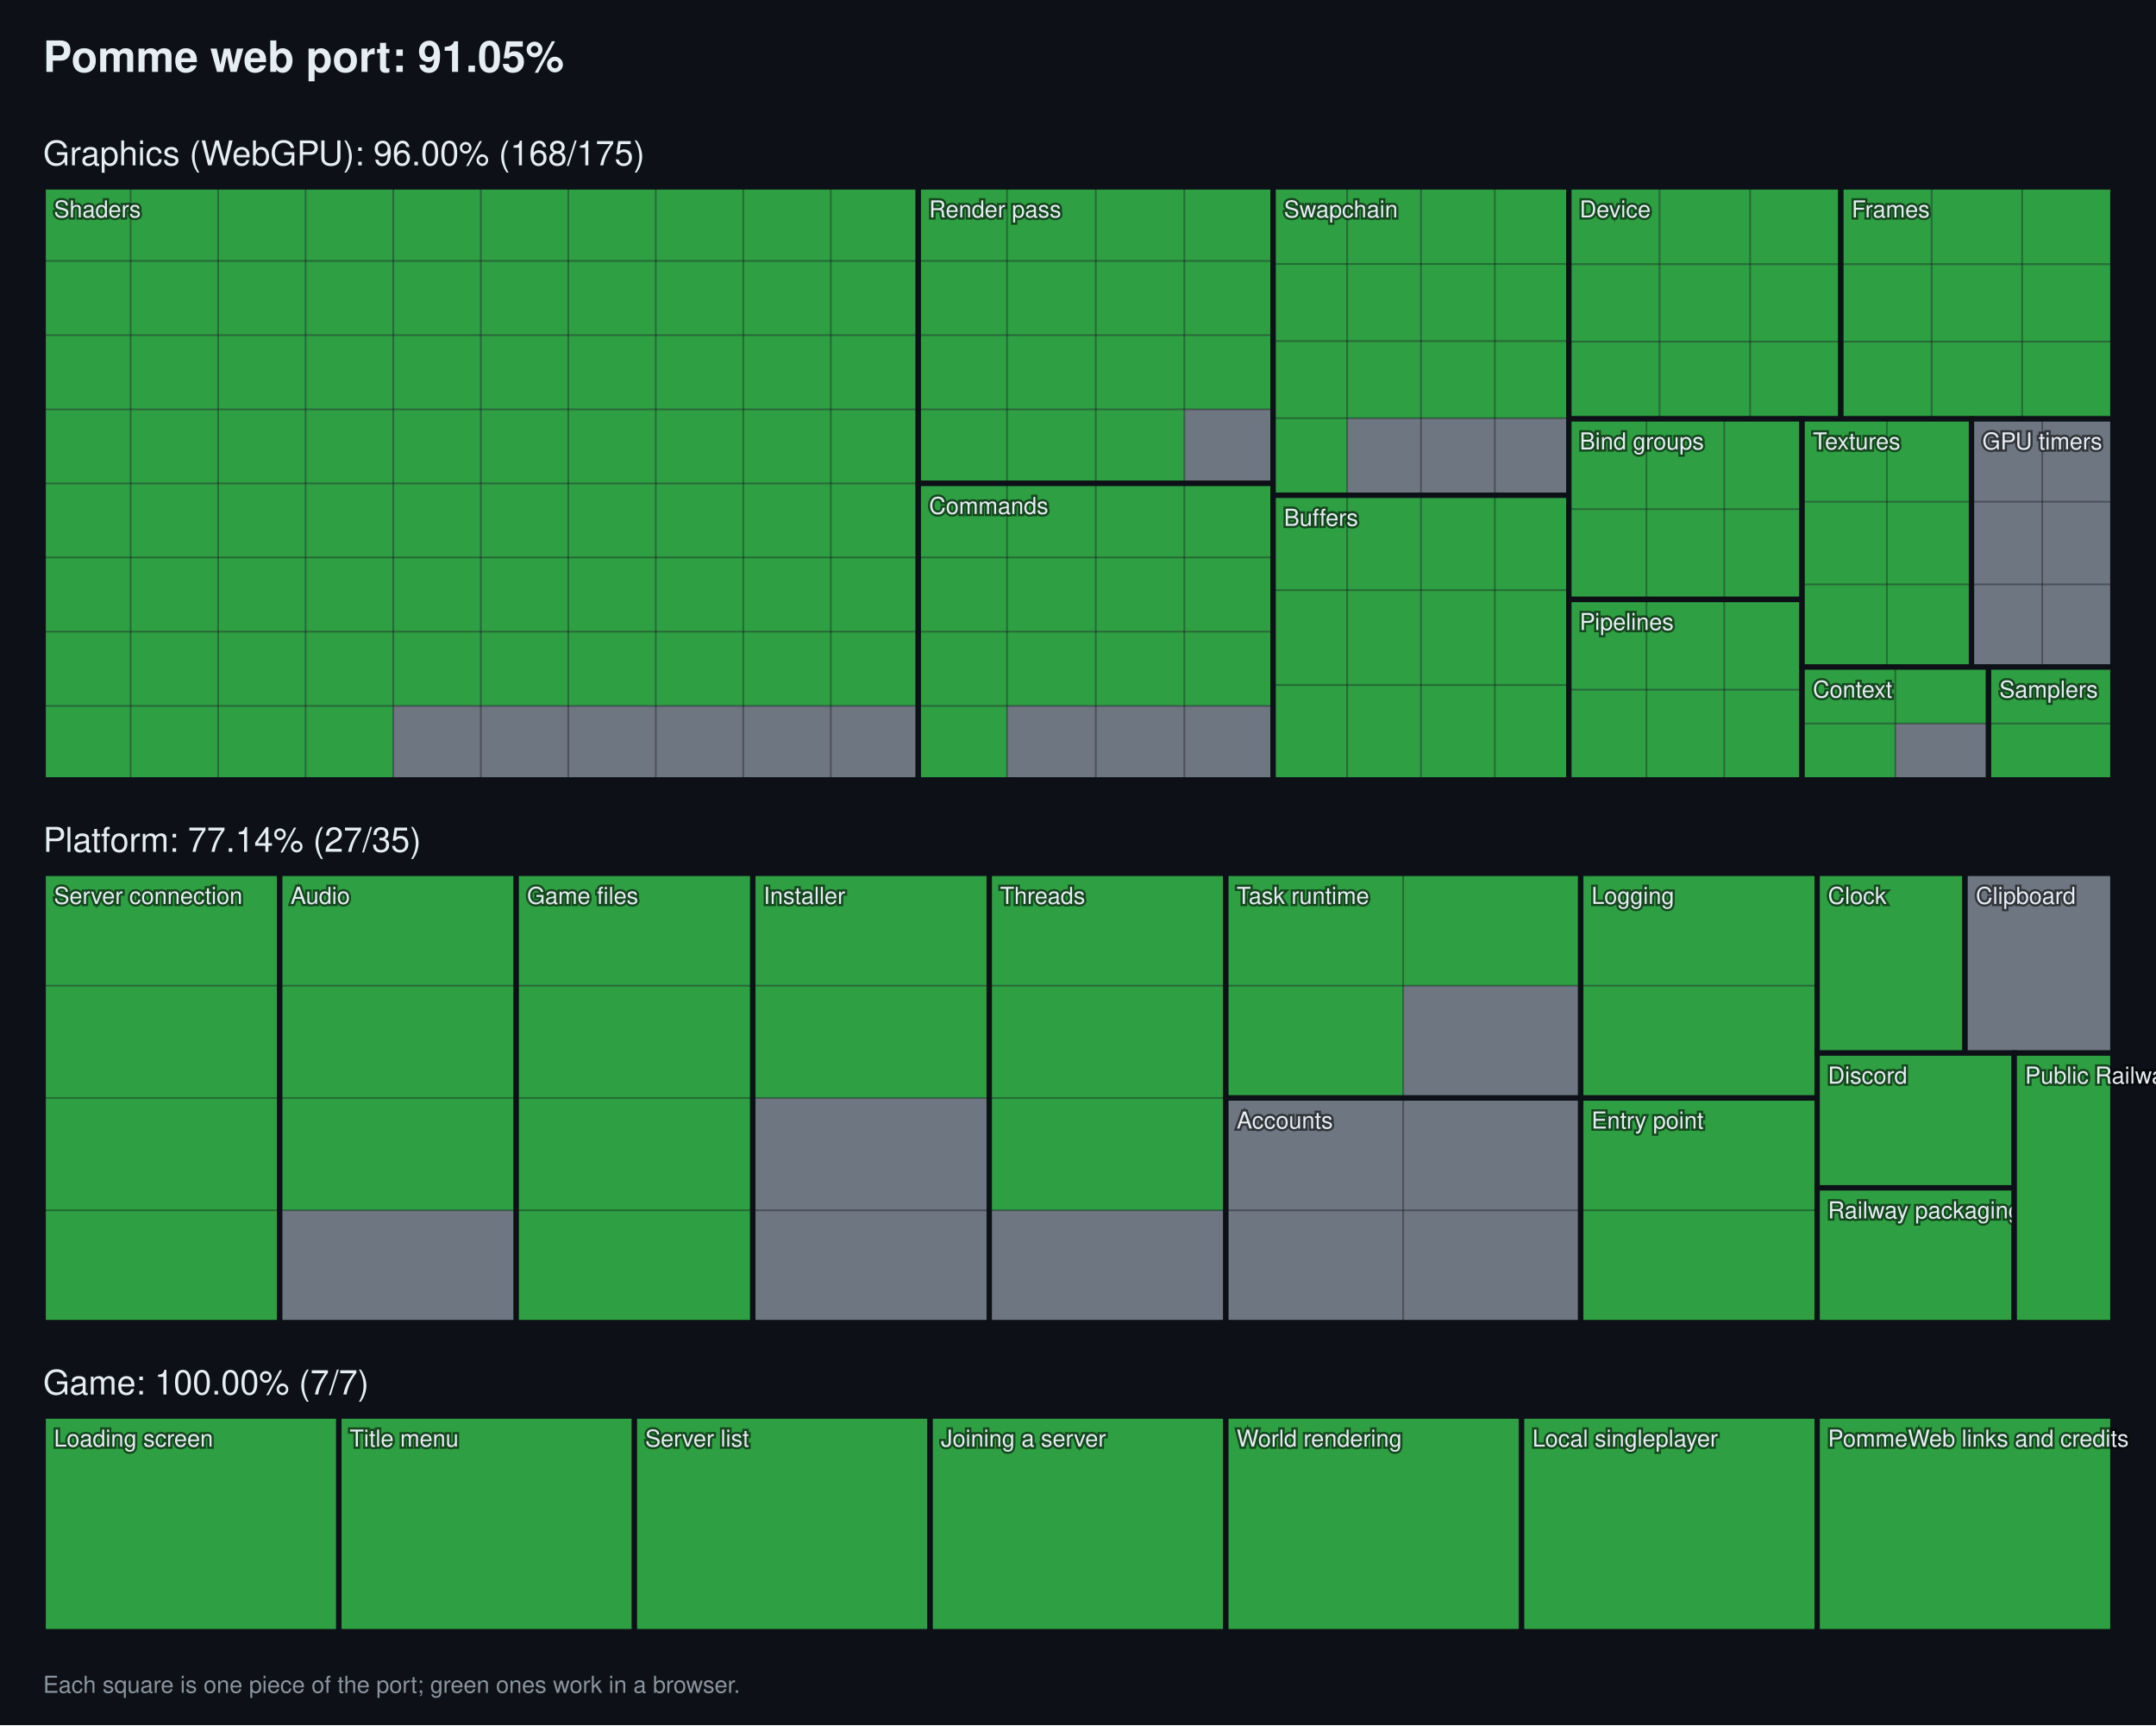
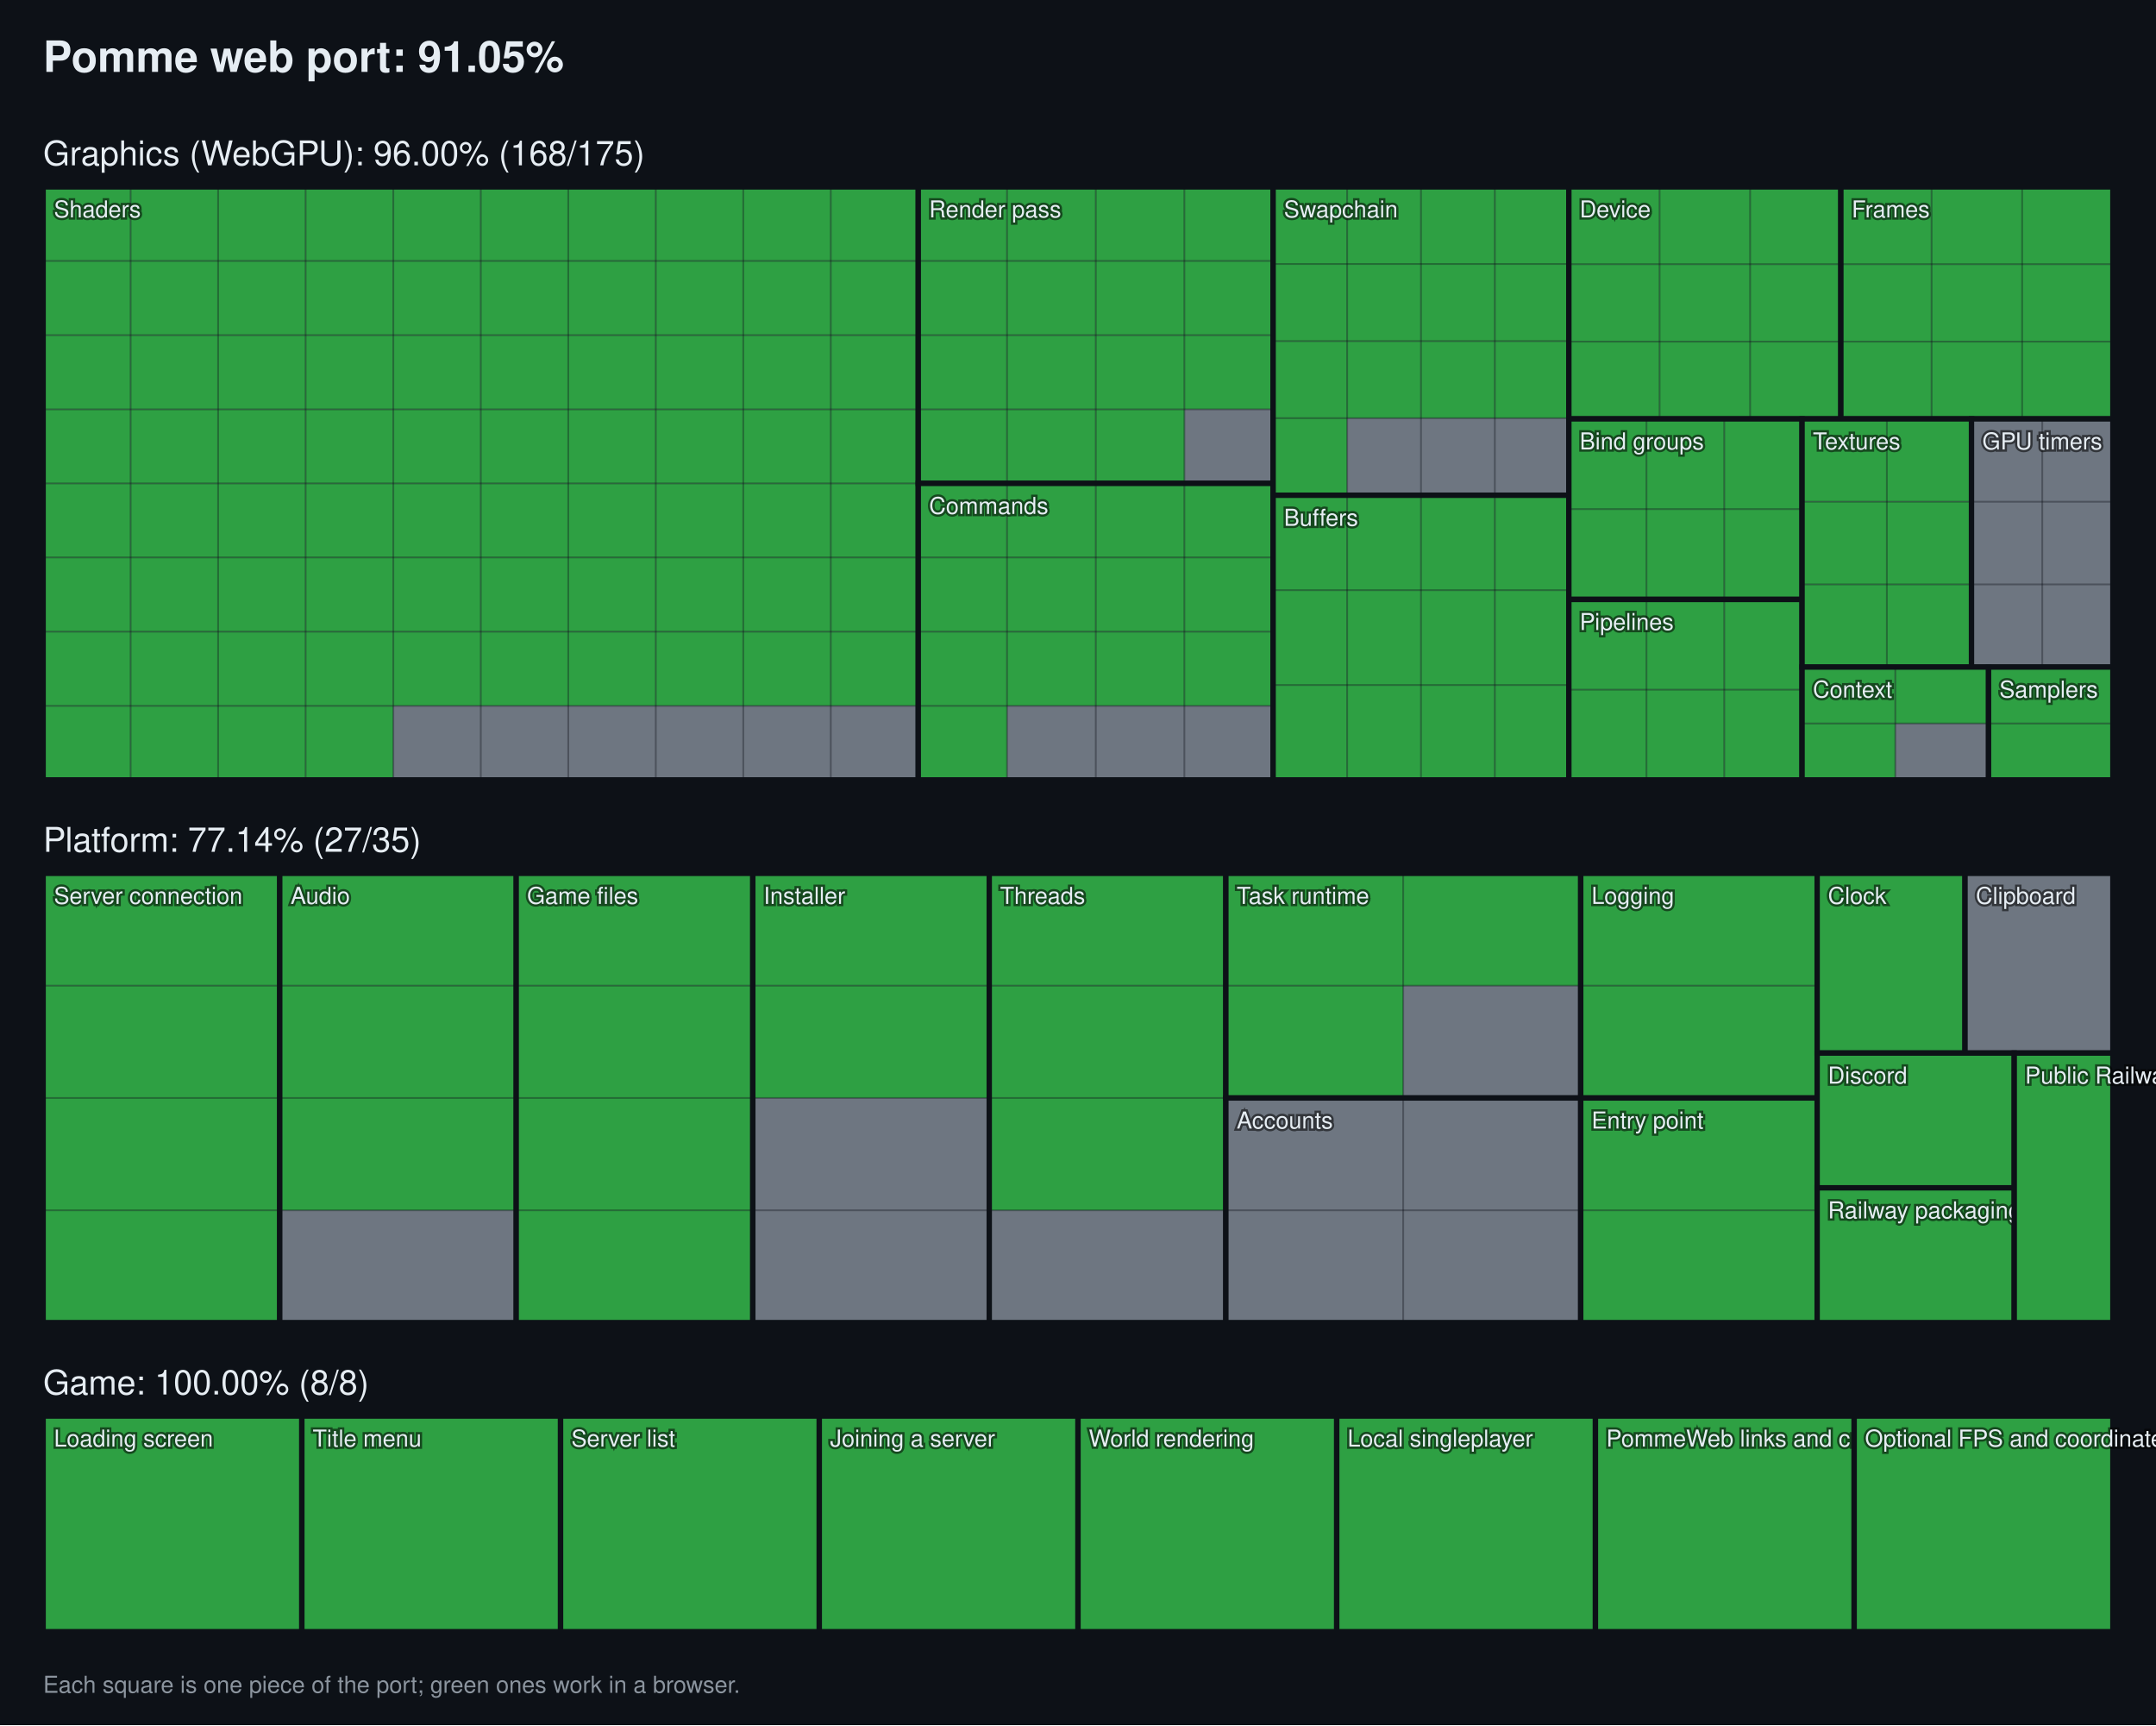
<svg xmlns="http://www.w3.org/2000/svg" width="1200" height="960" viewBox="0 0 1200 960">
  <style>
text { font-family: -apple-system, "Segoe UI", Helvetica, Arial, sans-serif; fill: #e6edf3; }
.title { font-size: 24px; font-weight: 600; }
.group { font-size: 19px; }
.item { font-size: 13px; paint-order: stroke; stroke: #000; stroke-width: 2.5px; stroke-opacity: 0.55; }
.note { font-size: 13px; fill: #8b949e; }
</style>
  <rect width="100%" height="100%" fill="#0d1117" />
  <text x="24" y="40" class="title">Pomme web port: 91.05%</text>
  <text x="24" y="92" class="group">Graphics (WebGPU): 96.00% (168/175)</text>
  <rect x="24.0" y="104.0" width="487.1" height="330.0" fill="#6e7681" />
  <rect x="24.0" y="104.0" width="48.7" height="41.2" fill="#2ea043" />
  <rect x="72.7" y="104.0" width="48.7" height="41.2" fill="#2ea043" />
  <rect x="121.4" y="104.0" width="48.7" height="41.2" fill="#2ea043" />
  <rect x="170.1" y="104.0" width="48.7" height="41.2" fill="#2ea043" />
  <rect x="218.9" y="104.0" width="48.7" height="41.2" fill="#2ea043" />
  <rect x="267.6" y="104.0" width="48.7" height="41.2" fill="#2ea043" />
  <rect x="316.3" y="104.0" width="48.7" height="41.2" fill="#2ea043" />
  <rect x="365.0" y="104.0" width="48.7" height="41.2" fill="#2ea043" />
  <rect x="413.7" y="104.0" width="48.7" height="41.2" fill="#2ea043" />
  <rect x="462.4" y="104.0" width="48.7" height="41.2" fill="#2ea043" />
  <rect x="24.0" y="145.2" width="48.7" height="41.2" fill="#2ea043" />
  <rect x="72.7" y="145.2" width="48.7" height="41.2" fill="#2ea043" />
  <rect x="121.4" y="145.2" width="48.7" height="41.2" fill="#2ea043" />
  <rect x="170.1" y="145.2" width="48.7" height="41.2" fill="#2ea043" />
  <rect x="218.9" y="145.2" width="48.7" height="41.2" fill="#2ea043" />
  <rect x="267.6" y="145.2" width="48.7" height="41.2" fill="#2ea043" />
  <rect x="316.3" y="145.2" width="48.7" height="41.2" fill="#2ea043" />
  <rect x="365.0" y="145.2" width="48.7" height="41.2" fill="#2ea043" />
  <rect x="413.7" y="145.2" width="48.7" height="41.2" fill="#2ea043" />
  <rect x="462.4" y="145.2" width="48.7" height="41.2" fill="#2ea043" />
  <rect x="24.0" y="186.5" width="48.7" height="41.2" fill="#2ea043" />
  <rect x="72.7" y="186.5" width="48.7" height="41.2" fill="#2ea043" />
  <rect x="121.4" y="186.5" width="48.7" height="41.2" fill="#2ea043" />
  <rect x="170.1" y="186.5" width="48.7" height="41.2" fill="#2ea043" />
  <rect x="218.9" y="186.5" width="48.7" height="41.2" fill="#2ea043" />
  <rect x="267.6" y="186.5" width="48.7" height="41.2" fill="#2ea043" />
  <rect x="316.3" y="186.5" width="48.7" height="41.2" fill="#2ea043" />
  <rect x="365.0" y="186.5" width="48.7" height="41.2" fill="#2ea043" />
  <rect x="413.7" y="186.5" width="48.7" height="41.2" fill="#2ea043" />
  <rect x="462.4" y="186.5" width="48.7" height="41.2" fill="#2ea043" />
  <rect x="24.0" y="227.8" width="48.7" height="41.2" fill="#2ea043" />
  <rect x="72.7" y="227.8" width="48.7" height="41.2" fill="#2ea043" />
  <rect x="121.4" y="227.8" width="48.7" height="41.2" fill="#2ea043" />
  <rect x="170.1" y="227.8" width="48.7" height="41.2" fill="#2ea043" />
  <rect x="218.9" y="227.8" width="48.7" height="41.2" fill="#2ea043" />
  <rect x="267.6" y="227.8" width="48.7" height="41.2" fill="#2ea043" />
  <rect x="316.3" y="227.8" width="48.7" height="41.2" fill="#2ea043" />
  <rect x="365.0" y="227.8" width="48.7" height="41.2" fill="#2ea043" />
  <rect x="413.7" y="227.8" width="48.7" height="41.2" fill="#2ea043" />
  <rect x="462.4" y="227.8" width="48.7" height="41.2" fill="#2ea043" />
  <rect x="24.0" y="269.0" width="48.7" height="41.2" fill="#2ea043" />
  <rect x="72.7" y="269.0" width="48.7" height="41.2" fill="#2ea043" />
  <rect x="121.4" y="269.0" width="48.7" height="41.2" fill="#2ea043" />
  <rect x="170.1" y="269.0" width="48.7" height="41.2" fill="#2ea043" />
  <rect x="218.9" y="269.0" width="48.7" height="41.2" fill="#2ea043" />
  <rect x="267.6" y="269.0" width="48.7" height="41.2" fill="#2ea043" />
  <rect x="316.3" y="269.0" width="48.7" height="41.2" fill="#2ea043" />
  <rect x="365.0" y="269.0" width="48.7" height="41.2" fill="#2ea043" />
  <rect x="413.7" y="269.0" width="48.7" height="41.2" fill="#2ea043" />
  <rect x="462.4" y="269.0" width="48.7" height="41.2" fill="#2ea043" />
  <rect x="24.0" y="310.2" width="48.7" height="41.2" fill="#2ea043" />
  <rect x="72.7" y="310.2" width="48.7" height="41.2" fill="#2ea043" />
  <rect x="121.4" y="310.2" width="48.7" height="41.2" fill="#2ea043" />
  <rect x="170.1" y="310.2" width="48.7" height="41.2" fill="#2ea043" />
  <rect x="218.9" y="310.2" width="48.7" height="41.2" fill="#2ea043" />
  <rect x="267.6" y="310.2" width="48.7" height="41.2" fill="#2ea043" />
  <rect x="316.3" y="310.2" width="48.7" height="41.2" fill="#2ea043" />
  <rect x="365.0" y="310.2" width="48.7" height="41.2" fill="#2ea043" />
  <rect x="413.7" y="310.2" width="48.7" height="41.2" fill="#2ea043" />
  <rect x="462.4" y="310.2" width="48.7" height="41.2" fill="#2ea043" />
  <rect x="24.0" y="351.5" width="48.7" height="41.2" fill="#2ea043" />
  <rect x="72.7" y="351.5" width="48.7" height="41.2" fill="#2ea043" />
  <rect x="121.4" y="351.5" width="48.7" height="41.2" fill="#2ea043" />
  <rect x="170.1" y="351.5" width="48.7" height="41.2" fill="#2ea043" />
  <rect x="218.9" y="351.5" width="48.7" height="41.2" fill="#2ea043" />
  <rect x="267.6" y="351.5" width="48.7" height="41.2" fill="#2ea043" />
  <rect x="316.3" y="351.5" width="48.7" height="41.2" fill="#2ea043" />
  <rect x="365.0" y="351.5" width="48.7" height="41.2" fill="#2ea043" />
  <rect x="413.7" y="351.5" width="48.7" height="41.2" fill="#2ea043" />
  <rect x="462.4" y="351.5" width="48.7" height="41.2" fill="#2ea043" />
  <rect x="24.0" y="392.8" width="48.7" height="41.2" fill="#2ea043" />
  <rect x="72.7" y="392.8" width="48.7" height="41.2" fill="#2ea043" />
  <rect x="121.4" y="392.8" width="48.7" height="41.2" fill="#2ea043" />
  <rect x="170.1" y="392.8" width="48.7" height="41.2" fill="#2ea043" />
  <line x1="72.7" y1="104.0" x2="72.7" y2="434.0" stroke="#0d1117" stroke-opacity="0.35" />
  <line x1="121.4" y1="104.0" x2="121.4" y2="434.0" stroke="#0d1117" stroke-opacity="0.35" />
  <line x1="170.1" y1="104.0" x2="170.1" y2="434.0" stroke="#0d1117" stroke-opacity="0.35" />
  <line x1="218.9" y1="104.0" x2="218.9" y2="434.0" stroke="#0d1117" stroke-opacity="0.35" />
  <line x1="267.6" y1="104.0" x2="267.6" y2="434.0" stroke="#0d1117" stroke-opacity="0.35" />
  <line x1="316.3" y1="104.0" x2="316.3" y2="434.0" stroke="#0d1117" stroke-opacity="0.35" />
  <line x1="365.0" y1="104.0" x2="365.0" y2="434.0" stroke="#0d1117" stroke-opacity="0.35" />
  <line x1="413.7" y1="104.0" x2="413.7" y2="434.0" stroke="#0d1117" stroke-opacity="0.35" />
  <line x1="462.4" y1="104.0" x2="462.4" y2="434.0" stroke="#0d1117" stroke-opacity="0.35" />
  <line x1="24.0" y1="145.2" x2="511.1" y2="145.2" stroke="#0d1117" stroke-opacity="0.35" />
  <line x1="24.0" y1="186.5" x2="511.1" y2="186.5" stroke="#0d1117" stroke-opacity="0.35" />
  <line x1="24.0" y1="227.8" x2="511.1" y2="227.8" stroke="#0d1117" stroke-opacity="0.35" />
  <line x1="24.0" y1="269.0" x2="511.1" y2="269.0" stroke="#0d1117" stroke-opacity="0.35" />
  <line x1="24.0" y1="310.2" x2="511.1" y2="310.2" stroke="#0d1117" stroke-opacity="0.35" />
  <line x1="24.0" y1="351.5" x2="511.1" y2="351.5" stroke="#0d1117" stroke-opacity="0.35" />
  <line x1="24.0" y1="392.8" x2="511.1" y2="392.8" stroke="#0d1117" stroke-opacity="0.35" />
  <rect x="24.0" y="104.0" width="487.1" height="330.0" fill="none" stroke="#0d1117" stroke-width="3" />
  <text x="30.0" y="121.0" class="item">Shaders</text>
  <rect x="511.1" y="104.0" width="197.5" height="165.0" fill="#6e7681" />
  <rect x="511.1" y="104.0" width="49.4" height="41.2" fill="#2ea043" />
  <rect x="560.5" y="104.0" width="49.4" height="41.2" fill="#2ea043" />
  <rect x="609.9" y="104.0" width="49.4" height="41.2" fill="#2ea043" />
  <rect x="659.2" y="104.0" width="49.4" height="41.2" fill="#2ea043" />
  <rect x="511.1" y="145.2" width="49.4" height="41.2" fill="#2ea043" />
  <rect x="560.5" y="145.2" width="49.4" height="41.2" fill="#2ea043" />
  <rect x="609.9" y="145.2" width="49.4" height="41.2" fill="#2ea043" />
  <rect x="659.2" y="145.2" width="49.4" height="41.2" fill="#2ea043" />
  <rect x="511.1" y="186.5" width="49.4" height="41.2" fill="#2ea043" />
  <rect x="560.5" y="186.5" width="49.4" height="41.2" fill="#2ea043" />
  <rect x="609.9" y="186.5" width="49.4" height="41.2" fill="#2ea043" />
  <rect x="659.2" y="186.5" width="49.4" height="41.2" fill="#2ea043" />
  <rect x="511.1" y="227.8" width="49.4" height="41.2" fill="#2ea043" />
  <rect x="560.5" y="227.8" width="49.4" height="41.2" fill="#2ea043" />
  <rect x="609.9" y="227.8" width="49.4" height="41.2" fill="#2ea043" />
  <line x1="560.5" y1="104.0" x2="560.5" y2="269.0" stroke="#0d1117" stroke-opacity="0.35" />
  <line x1="609.9" y1="104.0" x2="609.9" y2="269.0" stroke="#0d1117" stroke-opacity="0.35" />
  <line x1="659.2" y1="104.0" x2="659.2" y2="269.0" stroke="#0d1117" stroke-opacity="0.35" />
  <line x1="511.1" y1="145.2" x2="708.6" y2="145.2" stroke="#0d1117" stroke-opacity="0.35" />
  <line x1="511.1" y1="186.5" x2="708.6" y2="186.5" stroke="#0d1117" stroke-opacity="0.35" />
  <line x1="511.1" y1="227.8" x2="708.6" y2="227.8" stroke="#0d1117" stroke-opacity="0.35" />
  <rect x="511.1" y="104.0" width="197.5" height="165.0" fill="none" stroke="#0d1117" stroke-width="3" />
  <text x="517.1" y="121.0" class="item">Render pass</text>
  <rect x="511.1" y="269.0" width="197.5" height="165.0" fill="#6e7681" />
  <rect x="511.1" y="269.0" width="49.4" height="41.2" fill="#2ea043" />
  <rect x="560.5" y="269.0" width="49.4" height="41.2" fill="#2ea043" />
  <rect x="609.9" y="269.0" width="49.4" height="41.2" fill="#2ea043" />
  <rect x="659.2" y="269.0" width="49.4" height="41.2" fill="#2ea043" />
  <rect x="511.1" y="310.2" width="49.4" height="41.2" fill="#2ea043" />
  <rect x="560.5" y="310.2" width="49.4" height="41.2" fill="#2ea043" />
  <rect x="609.9" y="310.2" width="49.4" height="41.2" fill="#2ea043" />
  <rect x="659.2" y="310.2" width="49.4" height="41.2" fill="#2ea043" />
  <rect x="511.1" y="351.5" width="49.4" height="41.2" fill="#2ea043" />
  <rect x="560.5" y="351.5" width="49.4" height="41.2" fill="#2ea043" />
  <rect x="609.9" y="351.5" width="49.4" height="41.2" fill="#2ea043" />
  <rect x="659.2" y="351.5" width="49.4" height="41.2" fill="#2ea043" />
  <rect x="511.1" y="392.8" width="49.4" height="41.2" fill="#2ea043" />
  <line x1="560.5" y1="269.0" x2="560.5" y2="434.0" stroke="#0d1117" stroke-opacity="0.35" />
  <line x1="609.9" y1="269.0" x2="609.9" y2="434.0" stroke="#0d1117" stroke-opacity="0.35" />
  <line x1="659.2" y1="269.0" x2="659.2" y2="434.0" stroke="#0d1117" stroke-opacity="0.35" />
  <line x1="511.1" y1="310.2" x2="708.6" y2="310.2" stroke="#0d1117" stroke-opacity="0.35" />
  <line x1="511.1" y1="351.5" x2="708.6" y2="351.5" stroke="#0d1117" stroke-opacity="0.35" />
  <line x1="511.1" y1="392.8" x2="708.6" y2="392.8" stroke="#0d1117" stroke-opacity="0.35" />
  <rect x="511.1" y="269.0" width="197.5" height="165.0" fill="none" stroke="#0d1117" stroke-width="3" />
  <text x="517.1" y="286.0" class="item">Commands</text>
  <rect x="708.6" y="104.0" width="164.6" height="171.6" fill="#6e7681" />
  <rect x="708.6" y="104.0" width="41.1" height="42.9" fill="#2ea043" />
  <rect x="749.8" y="104.0" width="41.1" height="42.9" fill="#2ea043" />
  <rect x="790.9" y="104.0" width="41.1" height="42.9" fill="#2ea043" />
  <rect x="832.0" y="104.0" width="41.1" height="42.9" fill="#2ea043" />
  <rect x="708.6" y="146.9" width="41.1" height="42.9" fill="#2ea043" />
  <rect x="749.8" y="146.9" width="41.1" height="42.9" fill="#2ea043" />
  <rect x="790.9" y="146.9" width="41.1" height="42.9" fill="#2ea043" />
  <rect x="832.0" y="146.9" width="41.1" height="42.9" fill="#2ea043" />
  <rect x="708.6" y="189.8" width="41.1" height="42.9" fill="#2ea043" />
  <rect x="749.8" y="189.8" width="41.1" height="42.9" fill="#2ea043" />
  <rect x="790.9" y="189.8" width="41.1" height="42.9" fill="#2ea043" />
  <rect x="832.0" y="189.8" width="41.1" height="42.9" fill="#2ea043" />
  <rect x="708.6" y="232.7" width="41.1" height="42.9" fill="#2ea043" />
  <line x1="749.8" y1="104.0" x2="749.8" y2="275.6" stroke="#0d1117" stroke-opacity="0.35" />
  <line x1="790.9" y1="104.0" x2="790.9" y2="275.6" stroke="#0d1117" stroke-opacity="0.35" />
  <line x1="832.0" y1="104.0" x2="832.0" y2="275.6" stroke="#0d1117" stroke-opacity="0.35" />
  <line x1="708.6" y1="146.9" x2="873.2" y2="146.9" stroke="#0d1117" stroke-opacity="0.35" />
  <line x1="708.6" y1="189.8" x2="873.2" y2="189.8" stroke="#0d1117" stroke-opacity="0.35" />
  <line x1="708.6" y1="232.7" x2="873.2" y2="232.7" stroke="#0d1117" stroke-opacity="0.35" />
  <rect x="708.6" y="104.0" width="164.6" height="171.6" fill="none" stroke="#0d1117" stroke-width="3" />
  <text x="714.6" y="121.0" class="item">Swapchain</text>
  <rect x="708.6" y="275.6" width="164.6" height="158.4" fill="#6e7681" />
  <rect x="708.6" y="275.6" width="41.1" height="52.8" fill="#2ea043" />
  <rect x="749.8" y="275.6" width="41.1" height="52.8" fill="#2ea043" />
  <rect x="790.9" y="275.6" width="41.1" height="52.8" fill="#2ea043" />
  <rect x="832.0" y="275.6" width="41.1" height="52.8" fill="#2ea043" />
  <rect x="708.6" y="328.4" width="41.1" height="52.8" fill="#2ea043" />
  <rect x="749.8" y="328.4" width="41.1" height="52.8" fill="#2ea043" />
  <rect x="790.9" y="328.4" width="41.1" height="52.8" fill="#2ea043" />
  <rect x="832.0" y="328.4" width="41.1" height="52.8" fill="#2ea043" />
  <rect x="708.6" y="381.2" width="41.1" height="52.8" fill="#2ea043" />
  <rect x="749.8" y="381.2" width="41.1" height="52.8" fill="#2ea043" />
  <rect x="790.9" y="381.2" width="41.1" height="52.8" fill="#2ea043" />
  <rect x="832.0" y="381.2" width="41.1" height="52.8" fill="#2ea043" />
  <line x1="749.8" y1="275.6" x2="749.8" y2="434.0" stroke="#0d1117" stroke-opacity="0.35" />
  <line x1="790.9" y1="275.6" x2="790.9" y2="434.0" stroke="#0d1117" stroke-opacity="0.35" />
  <line x1="832.0" y1="275.6" x2="832.0" y2="434.0" stroke="#0d1117" stroke-opacity="0.35" />
  <line x1="708.6" y1="328.4" x2="873.2" y2="328.4" stroke="#0d1117" stroke-opacity="0.35" />
  <line x1="708.6" y1="381.2" x2="873.2" y2="381.2" stroke="#0d1117" stroke-opacity="0.35" />
  <rect x="708.6" y="275.6" width="164.6" height="158.4" fill="none" stroke="#0d1117" stroke-width="3" />
  <text x="714.6" y="292.6" class="item">Buffers</text>
  <rect x="873.2" y="104.0" width="151.4" height="129.1" fill="#6e7681" />
  <rect x="873.2" y="104.0" width="50.5" height="43.0" fill="#2ea043" />
  <rect x="923.7" y="104.0" width="50.5" height="43.0" fill="#2ea043" />
  <rect x="974.1" y="104.0" width="50.5" height="43.0" fill="#2ea043" />
  <rect x="873.2" y="147.0" width="50.5" height="43.0" fill="#2ea043" />
  <rect x="923.7" y="147.0" width="50.5" height="43.0" fill="#2ea043" />
  <rect x="974.1" y="147.0" width="50.5" height="43.0" fill="#2ea043" />
  <rect x="873.2" y="190.1" width="50.5" height="43.0" fill="#2ea043" />
  <rect x="923.7" y="190.1" width="50.5" height="43.0" fill="#2ea043" />
  <rect x="974.1" y="190.1" width="50.5" height="43.0" fill="#2ea043" />
  <line x1="923.7" y1="104.0" x2="923.7" y2="233.1" stroke="#0d1117" stroke-opacity="0.35" />
  <line x1="974.1" y1="104.0" x2="974.1" y2="233.1" stroke="#0d1117" stroke-opacity="0.35" />
  <line x1="873.2" y1="147.0" x2="1024.6" y2="147.0" stroke="#0d1117" stroke-opacity="0.35" />
  <line x1="873.2" y1="190.1" x2="1024.6" y2="190.1" stroke="#0d1117" stroke-opacity="0.35" />
  <rect x="873.2" y="104.0" width="151.4" height="129.1" fill="none" stroke="#0d1117" stroke-width="3" />
  <text x="879.2" y="121.0" class="item">Device</text>
  <rect x="1024.6" y="104.0" width="151.4" height="129.1" fill="#6e7681" />
  <rect x="1024.6" y="104.0" width="50.5" height="43.0" fill="#2ea043" />
  <rect x="1075.1" y="104.0" width="50.5" height="43.0" fill="#2ea043" />
  <rect x="1125.5" y="104.0" width="50.5" height="43.0" fill="#2ea043" />
  <rect x="1024.6" y="147.0" width="50.5" height="43.0" fill="#2ea043" />
  <rect x="1075.1" y="147.0" width="50.5" height="43.0" fill="#2ea043" />
  <rect x="1125.5" y="147.0" width="50.5" height="43.0" fill="#2ea043" />
  <rect x="1024.6" y="190.1" width="50.5" height="43.0" fill="#2ea043" />
  <rect x="1075.1" y="190.1" width="50.5" height="43.0" fill="#2ea043" />
  <rect x="1125.5" y="190.1" width="50.5" height="43.0" fill="#2ea043" />
  <line x1="1075.1" y1="104.0" x2="1075.1" y2="233.1" stroke="#0d1117" stroke-opacity="0.35" />
  <line x1="1125.5" y1="104.0" x2="1125.5" y2="233.1" stroke="#0d1117" stroke-opacity="0.35" />
  <line x1="1024.6" y1="147.0" x2="1176.0" y2="147.0" stroke="#0d1117" stroke-opacity="0.35" />
  <line x1="1024.6" y1="190.1" x2="1176.0" y2="190.1" stroke="#0d1117" stroke-opacity="0.35" />
  <rect x="1024.6" y="104.0" width="151.4" height="129.1" fill="none" stroke="#0d1117" stroke-width="3" />
  <text x="1030.6" y="121.0" class="item">Frames</text>
  <rect x="873.2" y="233.1" width="129.8" height="100.4" fill="#6e7681" />
  <rect x="873.2" y="233.1" width="43.3" height="50.2" fill="#2ea043" />
  <rect x="916.4" y="233.1" width="43.3" height="50.2" fill="#2ea043" />
  <rect x="959.7" y="233.1" width="43.3" height="50.2" fill="#2ea043" />
  <rect x="873.2" y="283.3" width="43.3" height="50.2" fill="#2ea043" />
  <rect x="916.4" y="283.3" width="43.3" height="50.2" fill="#2ea043" />
  <rect x="959.7" y="283.3" width="43.3" height="50.2" fill="#2ea043" />
  <line x1="916.4" y1="233.1" x2="916.4" y2="333.6" stroke="#0d1117" stroke-opacity="0.35" />
  <line x1="959.7" y1="233.1" x2="959.7" y2="333.6" stroke="#0d1117" stroke-opacity="0.35" />
  <line x1="873.2" y1="283.3" x2="1003.0" y2="283.3" stroke="#0d1117" stroke-opacity="0.35" />
  <rect x="873.2" y="233.1" width="129.8" height="100.4" fill="none" stroke="#0d1117" stroke-width="3" />
  <text x="879.2" y="250.1" class="item">Bind groups</text>
  <rect x="873.2" y="333.6" width="129.8" height="100.4" fill="#6e7681" />
  <rect x="873.2" y="333.6" width="43.3" height="50.2" fill="#2ea043" />
  <rect x="916.4" y="333.6" width="43.3" height="50.2" fill="#2ea043" />
  <rect x="959.7" y="333.6" width="43.3" height="50.2" fill="#2ea043" />
  <rect x="873.2" y="383.8" width="43.3" height="50.2" fill="#2ea043" />
  <rect x="916.4" y="383.8" width="43.3" height="50.2" fill="#2ea043" />
  <rect x="959.7" y="383.8" width="43.3" height="50.2" fill="#2ea043" />
  <line x1="916.4" y1="333.6" x2="916.4" y2="434.0" stroke="#0d1117" stroke-opacity="0.35" />
  <line x1="959.7" y1="333.6" x2="959.7" y2="434.0" stroke="#0d1117" stroke-opacity="0.35" />
  <line x1="873.2" y1="383.8" x2="1003.0" y2="383.8" stroke="#0d1117" stroke-opacity="0.35" />
  <rect x="873.2" y="333.6" width="129.8" height="100.4" fill="none" stroke="#0d1117" stroke-width="3" />
  <text x="879.2" y="350.6" class="item">Pipelines</text>
  <rect x="1003.0" y="233.1" width="94.4" height="138.1" fill="#6e7681" />
  <rect x="1003.0" y="233.1" width="47.2" height="46.0" fill="#2ea043" />
  <rect x="1050.2" y="233.1" width="47.2" height="46.0" fill="#2ea043" />
  <rect x="1003.0" y="279.2" width="47.2" height="46.0" fill="#2ea043" />
  <rect x="1050.2" y="279.2" width="47.2" height="46.0" fill="#2ea043" />
  <rect x="1003.0" y="325.2" width="47.2" height="46.0" fill="#2ea043" />
  <rect x="1050.2" y="325.2" width="47.2" height="46.0" fill="#2ea043" />
  <line x1="1050.2" y1="233.1" x2="1050.2" y2="371.2" stroke="#0d1117" stroke-opacity="0.35" />
  <line x1="1003.0" y1="279.2" x2="1097.3" y2="279.2" stroke="#0d1117" stroke-opacity="0.35" />
  <line x1="1003.0" y1="325.2" x2="1097.3" y2="325.2" stroke="#0d1117" stroke-opacity="0.35" />
  <rect x="1003.0" y="233.1" width="94.4" height="138.1" fill="none" stroke="#0d1117" stroke-width="3" />
  <text x="1009.0" y="250.1" class="item">Textures</text>
  <rect x="1097.3" y="233.1" width="78.7" height="138.1" fill="#6e7681" />
  <line x1="1136.7" y1="233.1" x2="1136.7" y2="371.2" stroke="#0d1117" stroke-opacity="0.35" />
  <line x1="1097.3" y1="279.2" x2="1176.0" y2="279.2" stroke="#0d1117" stroke-opacity="0.35" />
  <line x1="1097.3" y1="325.2" x2="1176.0" y2="325.2" stroke="#0d1117" stroke-opacity="0.35" />
  <rect x="1097.3" y="233.1" width="78.7" height="138.1" fill="none" stroke="#0d1117" stroke-width="3" />
  <text x="1103.3" y="250.1" class="item">GPU timers</text>
  <rect x="1003.0" y="371.2" width="103.8" height="62.8" fill="#6e7681" />
  <rect x="1003.0" y="371.2" width="51.9" height="31.4" fill="#2ea043" />
  <rect x="1054.9" y="371.2" width="51.9" height="31.4" fill="#2ea043" />
  <rect x="1003.0" y="402.6" width="51.9" height="31.4" fill="#2ea043" />
  <line x1="1054.9" y1="371.2" x2="1054.9" y2="434.0" stroke="#0d1117" stroke-opacity="0.35" />
  <line x1="1003.0" y1="402.6" x2="1106.8" y2="402.6" stroke="#0d1117" stroke-opacity="0.35" />
  <rect x="1003.0" y="371.2" width="103.8" height="62.8" fill="none" stroke="#0d1117" stroke-width="3" />
  <text x="1009.0" y="388.2" class="item">Context</text>
  <rect x="1106.8" y="371.2" width="69.2" height="62.8" fill="#6e7681" />
  <rect x="1106.8" y="371.2" width="69.2" height="31.4" fill="#2ea043" />
  <rect x="1106.8" y="402.6" width="69.2" height="31.4" fill="#2ea043" />
  <line x1="1106.8" y1="402.6" x2="1176.0" y2="402.6" stroke="#0d1117" stroke-opacity="0.35" />
  <rect x="1106.8" y="371.2" width="69.2" height="62.8" fill="none" stroke="#0d1117" stroke-width="3" />
  <text x="1112.8" y="388.2" class="item">Samplers</text>
  <text x="24" y="474" class="group">Platform: 77.14% (27/35)</text>
  <rect x="24.0" y="486.0" width="131.7" height="250.0" fill="#6e7681" />
  <rect x="24.0" y="486.0" width="131.7" height="62.5" fill="#2ea043" />
  <rect x="24.0" y="548.5" width="131.7" height="62.5" fill="#2ea043" />
  <rect x="24.0" y="611.0" width="131.7" height="62.5" fill="#2ea043" />
  <rect x="24.0" y="673.5" width="131.7" height="62.5" fill="#2ea043" />
  <line x1="24.0" y1="548.5" x2="155.7" y2="548.5" stroke="#0d1117" stroke-opacity="0.35" />
  <line x1="24.0" y1="611.0" x2="155.7" y2="611.0" stroke="#0d1117" stroke-opacity="0.35" />
  <line x1="24.0" y1="673.5" x2="155.7" y2="673.5" stroke="#0d1117" stroke-opacity="0.35" />
  <rect x="24.0" y="486.0" width="131.7" height="250.0" fill="none" stroke="#0d1117" stroke-width="3" />
  <text x="30.0" y="503.0" class="item">Server connection</text>
  <rect x="155.7" y="486.0" width="131.7" height="250.0" fill="#6e7681" />
  <rect x="155.7" y="486.0" width="131.7" height="62.5" fill="#2ea043" />
  <rect x="155.7" y="548.5" width="131.7" height="62.5" fill="#2ea043" />
  <rect x="155.7" y="611.0" width="131.7" height="62.5" fill="#2ea043" />
  <line x1="155.7" y1="548.5" x2="287.3" y2="548.5" stroke="#0d1117" stroke-opacity="0.35" />
  <line x1="155.7" y1="611.0" x2="287.3" y2="611.0" stroke="#0d1117" stroke-opacity="0.35" />
  <line x1="155.7" y1="673.5" x2="287.3" y2="673.5" stroke="#0d1117" stroke-opacity="0.35" />
  <rect x="155.7" y="486.0" width="131.7" height="250.0" fill="none" stroke="#0d1117" stroke-width="3" />
  <text x="161.7" y="503.0" class="item">Audio</text>
  <rect x="287.3" y="486.0" width="131.7" height="250.0" fill="#6e7681" />
  <rect x="287.3" y="486.0" width="131.7" height="62.5" fill="#2ea043" />
  <rect x="287.3" y="548.5" width="131.7" height="62.5" fill="#2ea043" />
  <rect x="287.3" y="611.0" width="131.7" height="62.5" fill="#2ea043" />
  <rect x="287.3" y="673.5" width="131.7" height="62.5" fill="#2ea043" />
  <line x1="287.3" y1="548.5" x2="419.0" y2="548.5" stroke="#0d1117" stroke-opacity="0.35" />
  <line x1="287.3" y1="611.0" x2="419.0" y2="611.0" stroke="#0d1117" stroke-opacity="0.35" />
  <line x1="287.3" y1="673.5" x2="419.0" y2="673.5" stroke="#0d1117" stroke-opacity="0.35" />
  <rect x="287.3" y="486.0" width="131.7" height="250.0" fill="none" stroke="#0d1117" stroke-width="3" />
  <text x="293.3" y="503.0" class="item">Game files</text>
  <rect x="419.0" y="486.0" width="131.7" height="250.0" fill="#6e7681" />
  <rect x="419.0" y="486.0" width="131.7" height="62.5" fill="#2ea043" />
  <rect x="419.0" y="548.5" width="131.7" height="62.5" fill="#2ea043" />
  <line x1="419.0" y1="548.5" x2="550.6" y2="548.5" stroke="#0d1117" stroke-opacity="0.35" />
  <line x1="419.0" y1="611.0" x2="550.6" y2="611.0" stroke="#0d1117" stroke-opacity="0.35" />
  <line x1="419.0" y1="673.5" x2="550.6" y2="673.5" stroke="#0d1117" stroke-opacity="0.35" />
  <rect x="419.0" y="486.0" width="131.7" height="250.0" fill="none" stroke="#0d1117" stroke-width="3" />
  <text x="425.0" y="503.0" class="item">Installer</text>
  <rect x="550.6" y="486.0" width="131.7" height="250.0" fill="#6e7681" />
  <rect x="550.6" y="486.0" width="131.7" height="62.5" fill="#2ea043" />
  <rect x="550.6" y="548.5" width="131.7" height="62.5" fill="#2ea043" />
  <rect x="550.6" y="611.0" width="131.7" height="62.5" fill="#2ea043" />
  <line x1="550.6" y1="548.5" x2="682.3" y2="548.5" stroke="#0d1117" stroke-opacity="0.35" />
  <line x1="550.6" y1="611.0" x2="682.3" y2="611.0" stroke="#0d1117" stroke-opacity="0.35" />
  <line x1="550.6" y1="673.5" x2="682.3" y2="673.5" stroke="#0d1117" stroke-opacity="0.35" />
  <rect x="550.6" y="486.0" width="131.7" height="250.0" fill="none" stroke="#0d1117" stroke-width="3" />
  <text x="556.6" y="503.0" class="item">Threads</text>
  <rect x="682.3" y="486.0" width="197.5" height="125.0" fill="#6e7681" />
  <rect x="682.3" y="486.0" width="98.7" height="62.5" fill="#2ea043" />
  <rect x="781.0" y="486.0" width="98.7" height="62.5" fill="#2ea043" />
  <rect x="682.3" y="548.5" width="98.7" height="62.5" fill="#2ea043" />
  <line x1="781.0" y1="486.0" x2="781.0" y2="611.0" stroke="#0d1117" stroke-opacity="0.35" />
  <line x1="682.3" y1="548.5" x2="879.8" y2="548.5" stroke="#0d1117" stroke-opacity="0.35" />
  <rect x="682.3" y="486.0" width="197.5" height="125.0" fill="none" stroke="#0d1117" stroke-width="3" />
  <text x="688.3" y="503.0" class="item">Task runtime</text>
  <rect x="682.3" y="611.0" width="197.5" height="125.0" fill="#6e7681" />
  <line x1="781.0" y1="611.0" x2="781.0" y2="736.0" stroke="#0d1117" stroke-opacity="0.35" />
  <line x1="682.3" y1="673.5" x2="879.8" y2="673.5" stroke="#0d1117" stroke-opacity="0.35" />
  <rect x="682.3" y="611.0" width="197.5" height="125.0" fill="none" stroke="#0d1117" stroke-width="3" />
  <text x="688.3" y="628.0" class="item">Accounts</text>
  <rect x="879.8" y="486.0" width="131.7" height="125.0" fill="#6e7681" />
  <rect x="879.8" y="486.0" width="131.7" height="62.5" fill="#2ea043" />
  <rect x="879.8" y="548.5" width="131.7" height="62.5" fill="#2ea043" />
  <line x1="879.8" y1="548.5" x2="1011.4" y2="548.5" stroke="#0d1117" stroke-opacity="0.35" />
  <rect x="879.8" y="486.0" width="131.7" height="125.0" fill="none" stroke="#0d1117" stroke-width="3" />
  <text x="885.8" y="503.0" class="item">Logging</text>
  <rect x="879.8" y="611.0" width="131.7" height="125.0" fill="#6e7681" />
  <rect x="879.8" y="611.0" width="131.7" height="62.5" fill="#2ea043" />
  <rect x="879.8" y="673.5" width="131.7" height="62.5" fill="#2ea043" />
  <line x1="879.8" y1="673.5" x2="1011.4" y2="673.5" stroke="#0d1117" stroke-opacity="0.35" />
  <rect x="879.8" y="611.0" width="131.7" height="125.0" fill="none" stroke="#0d1117" stroke-width="3" />
  <text x="885.8" y="628.0" class="item">Entry point</text>
  <rect x="1011.4" y="486.0" width="82.3" height="100.0" fill="#6e7681" />
  <rect x="1011.4" y="486.0" width="82.3" height="100.0" fill="#2ea043" />
  <rect x="1011.4" y="486.0" width="82.3" height="100.0" fill="none" stroke="#0d1117" stroke-width="3" />
  <text x="1017.4" y="503.0" class="item">Clock</text>
  <rect x="1093.7" y="486.0" width="82.3" height="100.0" fill="#6e7681" />
  <rect x="1093.7" y="486.0" width="82.3" height="100.0" fill="none" stroke="#0d1117" stroke-width="3" />
  <text x="1099.7" y="503.0" class="item">Clipboard</text>
  <rect x="1011.4" y="586.0" width="109.7" height="75.0" fill="#6e7681" />
  <rect x="1011.4" y="586.0" width="109.7" height="75.0" fill="#2ea043" />
  <rect x="1011.4" y="586.0" width="109.7" height="75.0" fill="none" stroke="#0d1117" stroke-width="3" />
  <text x="1017.4" y="603.0" class="item">Discord</text>
  <rect x="1011.4" y="661.0" width="109.7" height="75.0" fill="#6e7681" />
  <rect x="1011.4" y="661.0" width="109.7" height="75.0" fill="#2ea043" />
  <rect x="1011.4" y="661.0" width="109.7" height="75.0" fill="none" stroke="#0d1117" stroke-width="3" />
  <text x="1017.4" y="678.0" class="item">Railway packaging</text>
  <rect x="1121.1" y="586.0" width="54.9" height="150.0" fill="#6e7681" />
  <rect x="1121.1" y="586.0" width="54.9" height="150.0" fill="#2ea043" />
  <rect x="1121.1" y="586.0" width="54.9" height="150.0" fill="none" stroke="#0d1117" stroke-width="3" />
  <text x="1127.1" y="603.0" class="item">Public Railway deployment</text>
-   <text x="24" y="776" class="group">Game: 100.00% (7/7)</text>
-   <rect x="24.0" y="788.0" width="164.6" height="120.0" fill="#6e7681" />
-   <rect x="24.0" y="788.0" width="164.6" height="120.0" fill="#2ea043" />
-   <rect x="24.0" y="788.0" width="164.6" height="120.0" fill="none" stroke="#0d1117" stroke-width="3" />
+   <text x="24" y="776" class="group">Game: 100.00% (8/8)</text>
+   <rect x="24.0" y="788.0" width="144.0" height="120.0" fill="#6e7681" />
+   <rect x="24.0" y="788.0" width="144.0" height="120.0" fill="#2ea043" />
+   <rect x="24.0" y="788.0" width="144.0" height="120.0" fill="none" stroke="#0d1117" stroke-width="3" />
  <text x="30.0" y="805.0" class="item">Loading screen</text>
-   <rect x="188.6" y="788.0" width="164.6" height="120.0" fill="#6e7681" />
-   <rect x="188.6" y="788.0" width="164.6" height="120.0" fill="#2ea043" />
-   <rect x="188.6" y="788.0" width="164.6" height="120.0" fill="none" stroke="#0d1117" stroke-width="3" />
-   <text x="194.6" y="805.0" class="item">Title menu</text>
-   <rect x="353.1" y="788.0" width="164.6" height="120.0" fill="#6e7681" />
-   <rect x="353.1" y="788.0" width="164.6" height="120.0" fill="#2ea043" />
-   <rect x="353.1" y="788.0" width="164.6" height="120.0" fill="none" stroke="#0d1117" stroke-width="3" />
-   <text x="359.1" y="805.0" class="item">Server list</text>
-   <rect x="517.7" y="788.0" width="164.6" height="120.0" fill="#6e7681" />
-   <rect x="517.7" y="788.0" width="164.6" height="120.0" fill="#2ea043" />
-   <rect x="517.7" y="788.0" width="164.6" height="120.0" fill="none" stroke="#0d1117" stroke-width="3" />
-   <text x="523.7" y="805.0" class="item">Joining a server</text>
-   <rect x="682.3" y="788.0" width="164.6" height="120.0" fill="#6e7681" />
-   <rect x="682.3" y="788.0" width="164.6" height="120.0" fill="#2ea043" />
-   <rect x="682.3" y="788.0" width="164.6" height="120.0" fill="none" stroke="#0d1117" stroke-width="3" />
-   <text x="688.3" y="805.0" class="item">World rendering</text>
-   <rect x="846.9" y="788.0" width="164.6" height="120.0" fill="#6e7681" />
-   <rect x="846.9" y="788.0" width="164.6" height="120.0" fill="#2ea043" />
-   <rect x="846.9" y="788.0" width="164.6" height="120.0" fill="none" stroke="#0d1117" stroke-width="3" />
-   <text x="852.9" y="805.0" class="item">Local singleplayer</text>
-   <rect x="1011.4" y="788.0" width="164.6" height="120.0" fill="#6e7681" />
-   <rect x="1011.4" y="788.0" width="164.6" height="120.0" fill="#2ea043" />
-   <rect x="1011.4" y="788.0" width="164.6" height="120.0" fill="none" stroke="#0d1117" stroke-width="3" />
-   <text x="1017.4" y="805.0" class="item">PommeWeb links and credits</text>
+   <rect x="168.0" y="788.0" width="144.0" height="120.0" fill="#6e7681" />
+   <rect x="168.0" y="788.0" width="144.0" height="120.0" fill="#2ea043" />
+   <rect x="168.0" y="788.0" width="144.0" height="120.0" fill="none" stroke="#0d1117" stroke-width="3" />
+   <text x="174.0" y="805.0" class="item">Title menu</text>
+   <rect x="312.0" y="788.0" width="144.0" height="120.0" fill="#6e7681" />
+   <rect x="312.0" y="788.0" width="144.0" height="120.0" fill="#2ea043" />
+   <rect x="312.0" y="788.0" width="144.0" height="120.0" fill="none" stroke="#0d1117" stroke-width="3" />
+   <text x="318.0" y="805.0" class="item">Server list</text>
+   <rect x="456.0" y="788.0" width="144.0" height="120.0" fill="#6e7681" />
+   <rect x="456.0" y="788.0" width="144.0" height="120.0" fill="#2ea043" />
+   <rect x="456.0" y="788.0" width="144.0" height="120.0" fill="none" stroke="#0d1117" stroke-width="3" />
+   <text x="462.0" y="805.0" class="item">Joining a server</text>
+   <rect x="600.0" y="788.0" width="144.0" height="120.0" fill="#6e7681" />
+   <rect x="600.0" y="788.0" width="144.0" height="120.0" fill="#2ea043" />
+   <rect x="600.0" y="788.0" width="144.0" height="120.0" fill="none" stroke="#0d1117" stroke-width="3" />
+   <text x="606.0" y="805.0" class="item">World rendering</text>
+   <rect x="744.0" y="788.0" width="144.0" height="120.0" fill="#6e7681" />
+   <rect x="744.0" y="788.0" width="144.0" height="120.0" fill="#2ea043" />
+   <rect x="744.0" y="788.0" width="144.0" height="120.0" fill="none" stroke="#0d1117" stroke-width="3" />
+   <text x="750.0" y="805.0" class="item">Local singleplayer</text>
+   <rect x="888.0" y="788.0" width="144.0" height="120.0" fill="#6e7681" />
+   <rect x="888.0" y="788.0" width="144.0" height="120.0" fill="#2ea043" />
+   <rect x="888.0" y="788.0" width="144.0" height="120.0" fill="none" stroke="#0d1117" stroke-width="3" />
+   <text x="894.0" y="805.0" class="item">PommeWeb links and credits</text>
+   <rect x="1032.0" y="788.0" width="144.0" height="120.0" fill="#6e7681" />
+   <rect x="1032.0" y="788.0" width="144.0" height="120.0" fill="#2ea043" />
+   <rect x="1032.0" y="788.0" width="144.0" height="120.0" fill="none" stroke="#0d1117" stroke-width="3" />
+   <text x="1038.0" y="805.0" class="item">Optional FPS and coordinates HUD</text>
  <text x="24" y="942" class="note">Each square is one piece of the port; green ones work in a browser.</text>
</svg>
